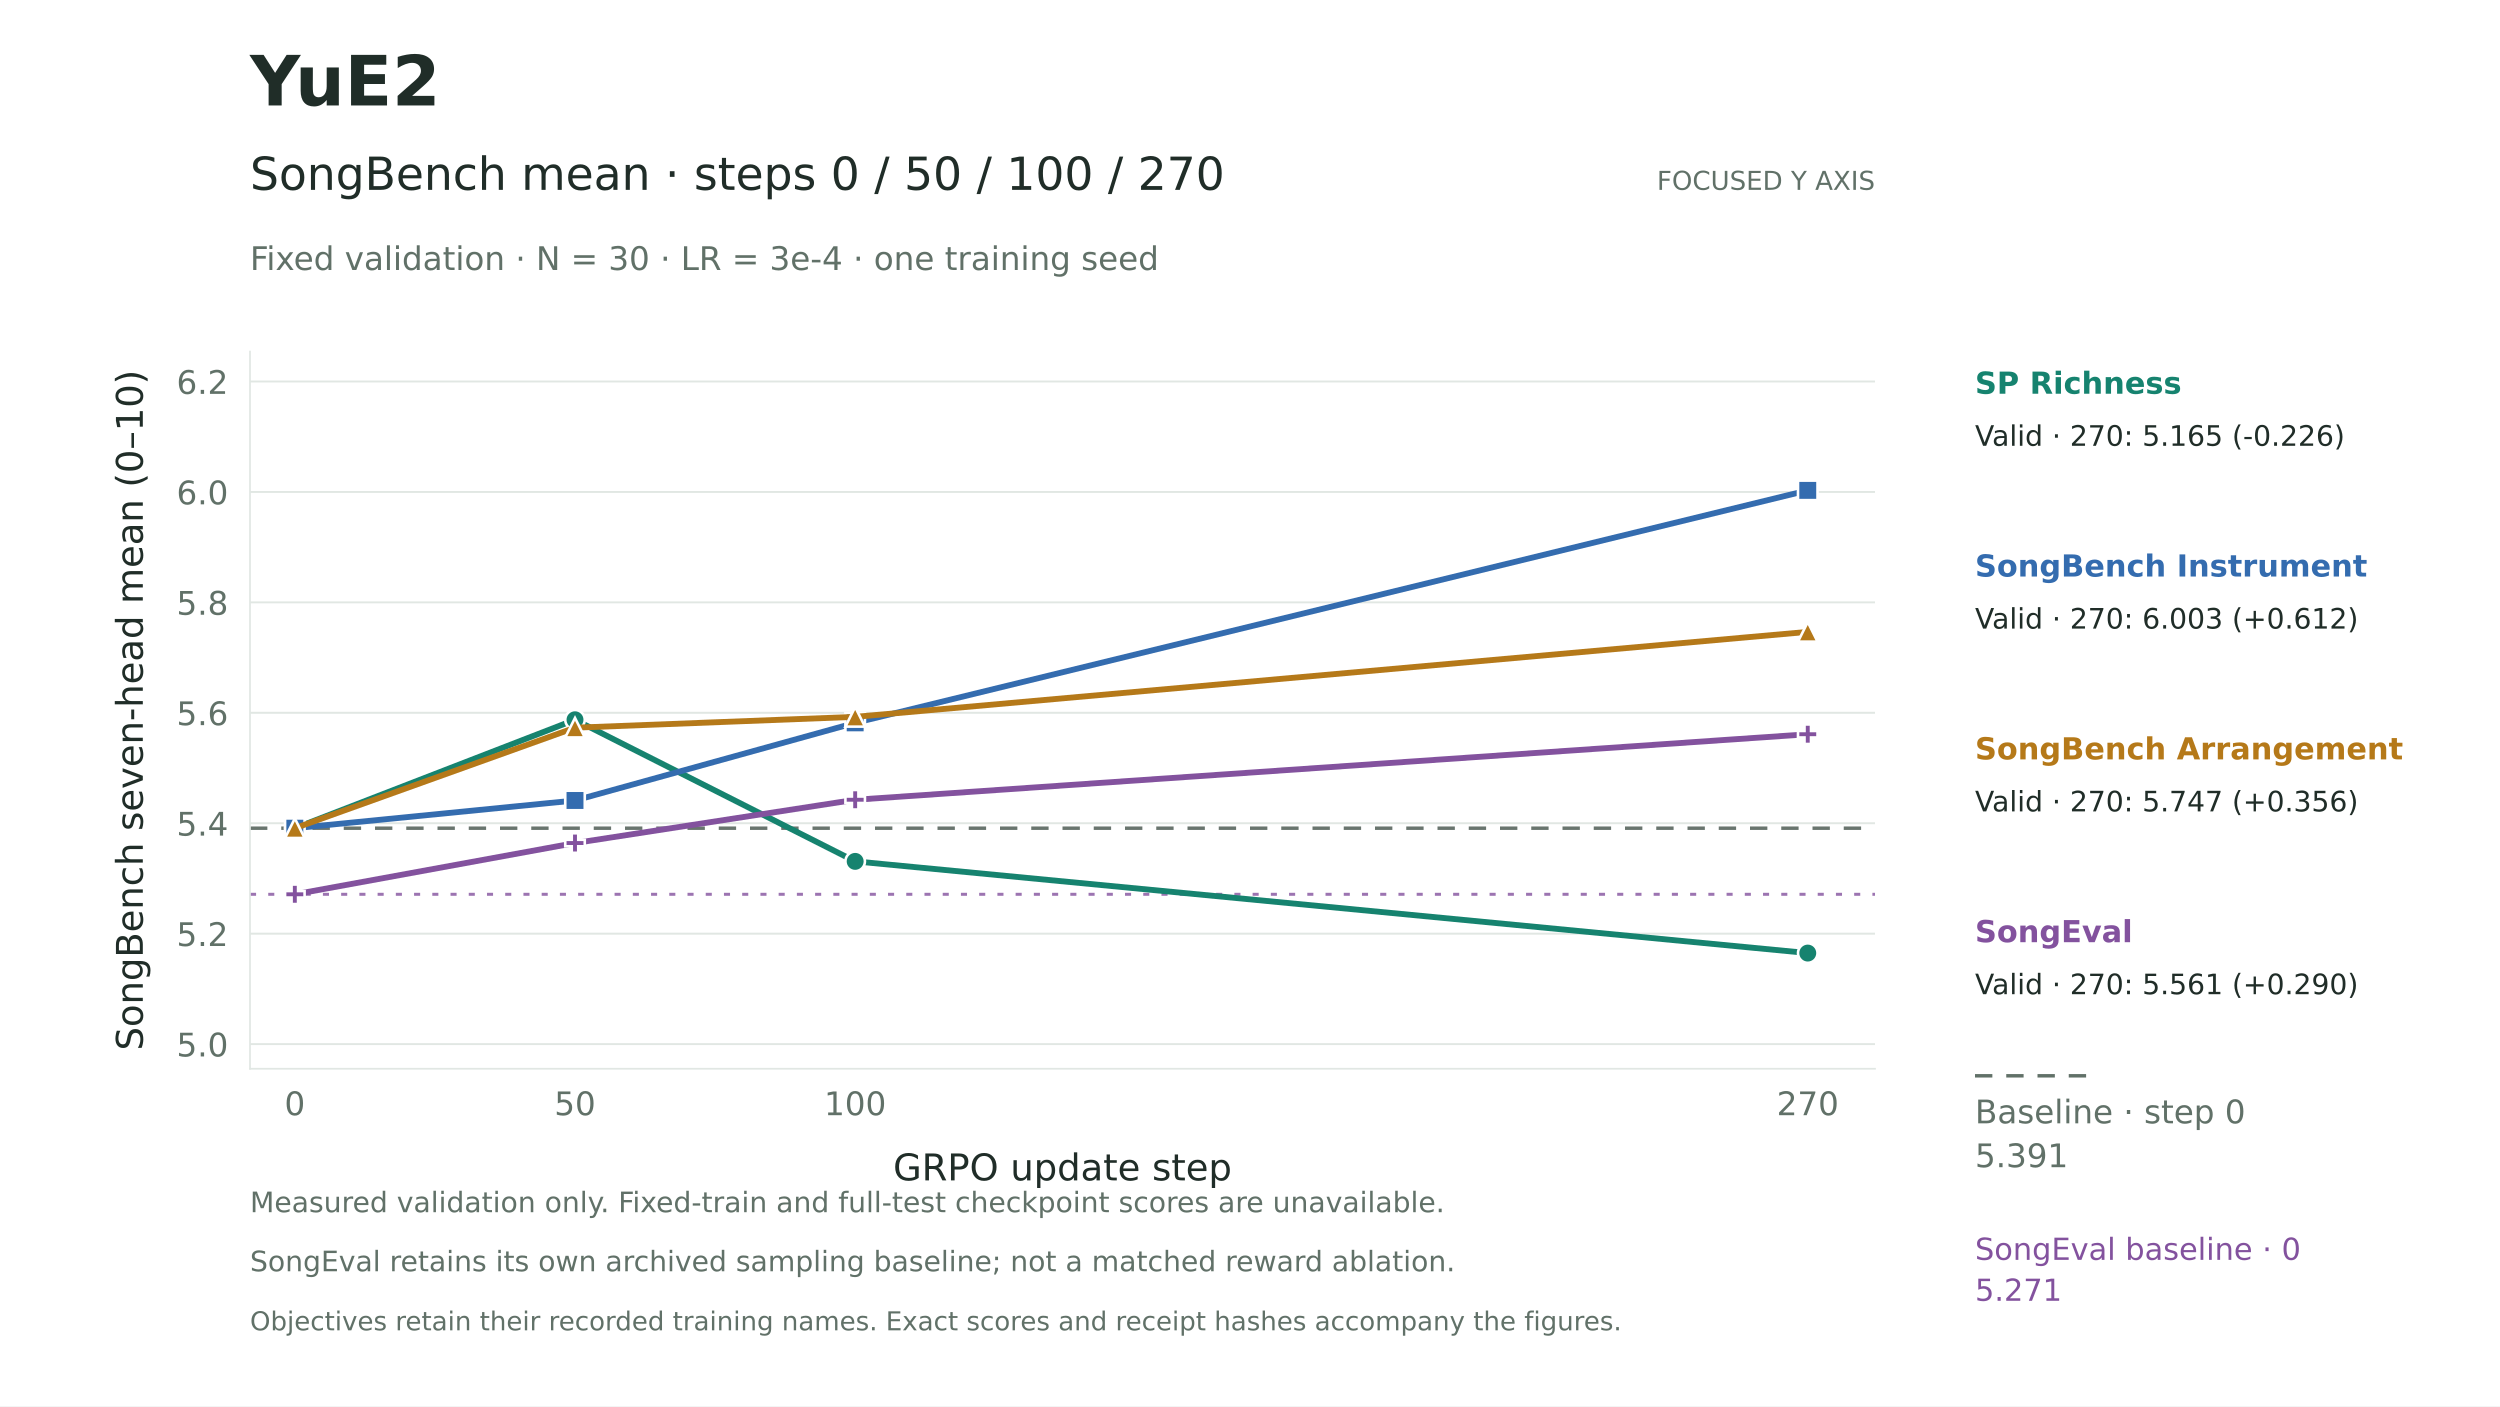
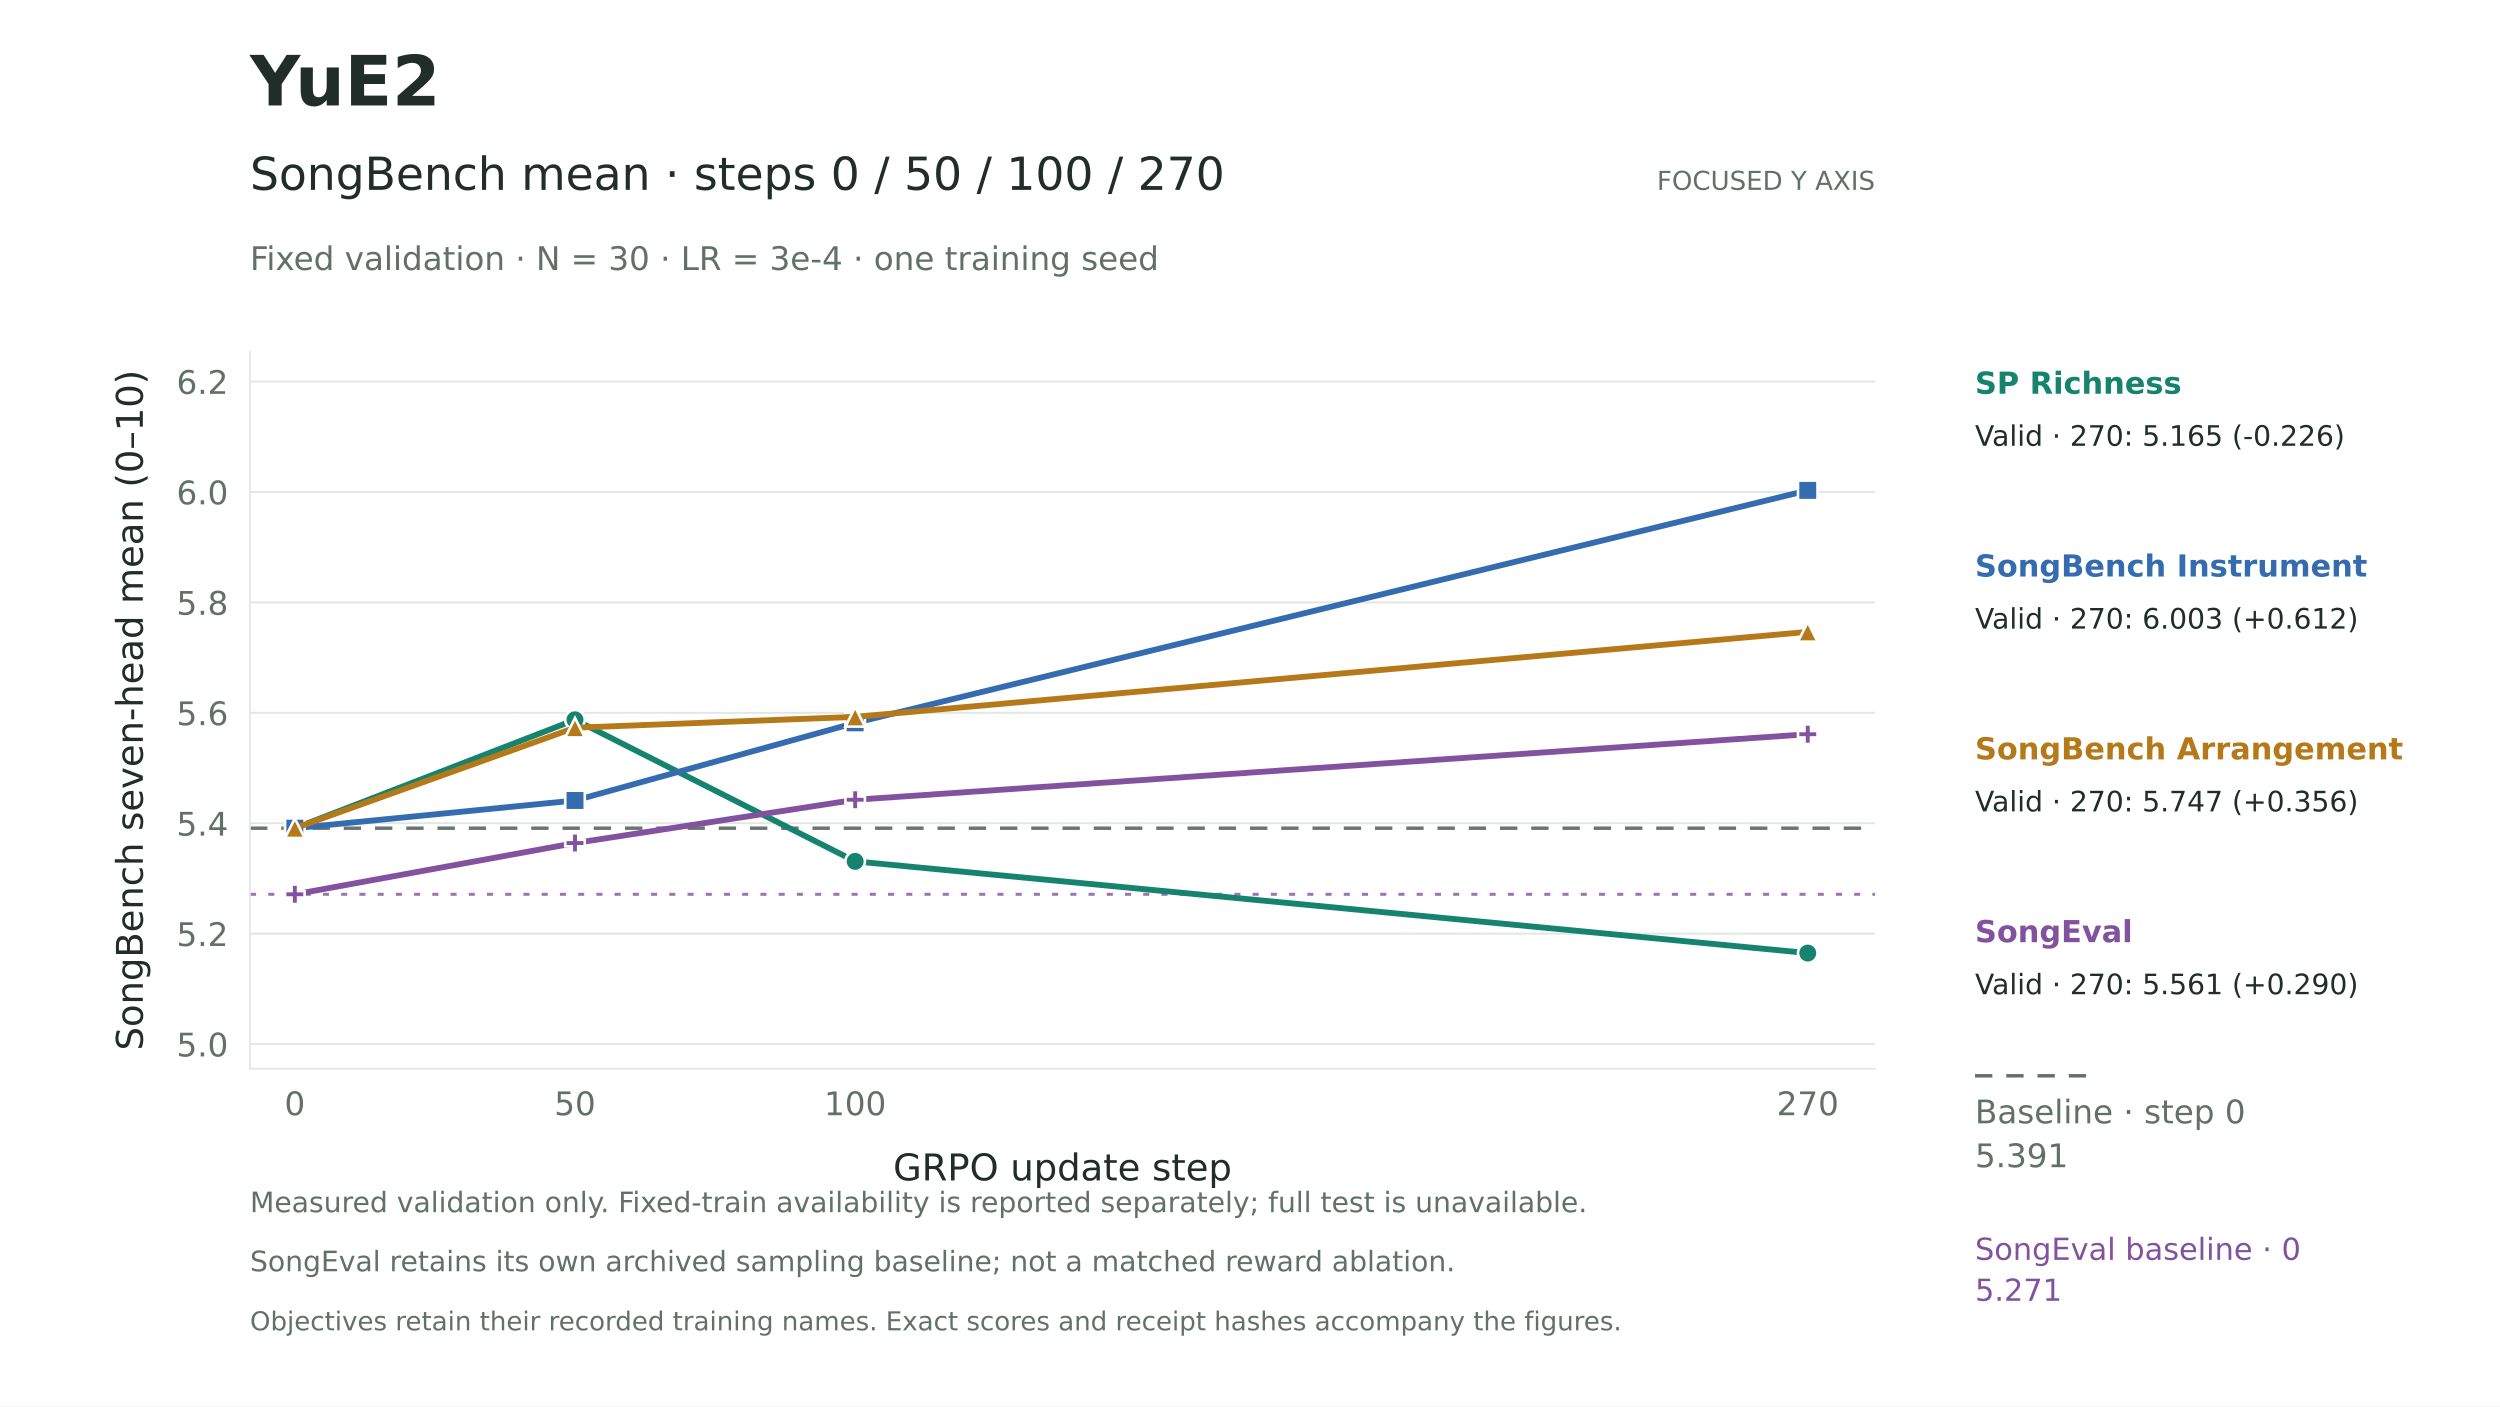
<svg xmlns="http://www.w3.org/2000/svg" xmlns:xlink="http://www.w3.org/1999/xlink" width="1152pt" height="648pt" viewBox="0 0 1152 648" version="1.1">
  <defs>
    <style type="text/css">*{stroke-linejoin: round; stroke-linecap: butt}</style>
  </defs>
  <g id="figure_1">
    <g id="patch_1">
      <path d="M 0 648 L 1152 648 L 1152 0 L 0 0 z " style="fill: #ffffff" />
    </g>
    <g id="axes_1">
      <g id="patch_2">
        <path d="M 115.2 492.48 L 864 492.48 L 864 162 L 115.2 162 z " style="fill: #ffffff" />
      </g>
      <g id="line2d_1">
-         <path d="M 115.2 381.631 L 864 381.631 " clip-path="url(#pc933ae695d)" style="fill: none; stroke-dasharray: 8,6.4; stroke-dashoffset: 0; stroke: #69756e; stroke-width: 1.6" />
+         <path d="M 115.2 381.631 L 864 381.631 " clip-path="url(#p9bfea61bce)" style="fill: none; stroke-dasharray: 8,6.4; stroke-dashoffset: 0; stroke: #69756e; stroke-width: 1.6" />
      </g>
      <g id="line2d_2">
-         <path d="M 115.2 412.09 L 864 412.09 " clip-path="url(#pc933ae695d)" style="fill: none; stroke-dasharray: 2.8,5.6; stroke-dashoffset: 0; stroke: #83529e; stroke-opacity: 0.8; stroke-width: 1.4" />
+         <path d="M 115.2 412.09 L 864 412.09 " clip-path="url(#p9bfea61bce)" style="fill: none; stroke-dasharray: 2.8,5.6; stroke-dashoffset: 0; stroke: #83529e; stroke-opacity: 0.8; stroke-width: 1.4" />
      </g>
      <g id="matplotlib.axis_1">
        <g id="xtick_1">
          <g id="line2d_3" />
          <g id="text_1">
            <text style="font-size: 15px; font-family: 'DejaVu Sans'; text-anchor: middle; fill: #617168" x="135.857" y="513.878" transform="rotate(-0 135.8566 513.8777)">0</text>
          </g>
        </g>
        <g id="xtick_2">
          <g id="line2d_4" />
          <g id="text_2">
            <text style="font-size: 15px; font-family: 'DejaVu Sans'; text-anchor: middle; fill: #617168" x="264.96" y="513.878" transform="rotate(-0 264.96 513.8777)">50</text>
          </g>
        </g>
        <g id="xtick_3">
          <g id="line2d_5" />
          <g id="text_3">
            <text style="font-size: 15px; font-family: 'DejaVu Sans'; text-anchor: middle; fill: #617168" x="394.063" y="513.878" transform="rotate(-0 394.0634 513.8777)">100</text>
          </g>
        </g>
        <g id="xtick_4">
          <g id="line2d_6" />
          <g id="text_4">
            <text style="font-size: 15px; font-family: 'DejaVu Sans'; text-anchor: middle; fill: #617168" x="833.015" y="513.878" transform="rotate(-0 833.0152 513.8777)">270</text>
          </g>
        </g>
        <g id="text_5">
          <text style="font-size: 17px; font-family: 'DejaVu Sans'; text-anchor: middle; fill: #202d28" x="489.6" y="543.915" transform="rotate(-0 489.6 543.9145)">GRPO update step</text>
        </g>
      </g>
      <g id="matplotlib.axis_2">
        <g id="ytick_1">
          <g id="line2d_7">
-             <path d="M 115.2 481.115 L 864 481.115 " clip-path="url(#pc933ae695d)" style="fill: none; stroke: #e1e7e3; stroke-width: 0.9; stroke-linecap: square" />
+             <path d="M 115.2 481.115 L 864 481.115 " clip-path="url(#p9bfea61bce)" style="fill: none; stroke: #e1e7e3; stroke-width: 0.9; stroke-linecap: square" />
          </g>
          <g id="line2d_8" />
          <g id="text_6">
            <text style="font-size: 15px; font-family: 'DejaVu Sans'; text-anchor: end; fill: #617168" x="105.2" y="486.814" transform="rotate(-0 105.2 486.8138)">5.0</text>
          </g>
        </g>
        <g id="ytick_2">
          <g id="line2d_9">
-             <path d="M 115.2 430.23 L 864 430.23 " clip-path="url(#pc933ae695d)" style="fill: none; stroke: #e1e7e3; stroke-width: 0.9; stroke-linecap: square" />
+             <path d="M 115.2 430.23 L 864 430.23 " clip-path="url(#p9bfea61bce)" style="fill: none; stroke: #e1e7e3; stroke-width: 0.9; stroke-linecap: square" />
          </g>
          <g id="line2d_10" />
          <g id="text_7">
            <text style="font-size: 15px; font-family: 'DejaVu Sans'; text-anchor: end; fill: #617168" x="105.2" y="435.929" transform="rotate(-0 105.2 435.9287)">5.2</text>
          </g>
        </g>
        <g id="ytick_3">
          <g id="line2d_11">
-             <path d="M 115.2 379.345 L 864 379.345 " clip-path="url(#pc933ae695d)" style="fill: none; stroke: #e1e7e3; stroke-width: 0.9; stroke-linecap: square" />
+             <path d="M 115.2 379.345 L 864 379.345 " clip-path="url(#p9bfea61bce)" style="fill: none; stroke: #e1e7e3; stroke-width: 0.9; stroke-linecap: square" />
          </g>
          <g id="line2d_12" />
          <g id="text_8">
            <text style="font-size: 15px; font-family: 'DejaVu Sans'; text-anchor: end; fill: #617168" x="105.2" y="385.044" transform="rotate(-0 105.2 385.0436)">5.4</text>
          </g>
        </g>
        <g id="ytick_4">
          <g id="line2d_13">
-             <path d="M 115.2 328.46 L 864 328.46 " clip-path="url(#pc933ae695d)" style="fill: none; stroke: #e1e7e3; stroke-width: 0.9; stroke-linecap: square" />
+             <path d="M 115.2 328.46 L 864 328.46 " clip-path="url(#p9bfea61bce)" style="fill: none; stroke: #e1e7e3; stroke-width: 0.9; stroke-linecap: square" />
          </g>
          <g id="line2d_14" />
          <g id="text_9">
            <text style="font-size: 15px; font-family: 'DejaVu Sans'; text-anchor: end; fill: #617168" x="105.2" y="334.159" transform="rotate(-0 105.2 334.1585)">5.6</text>
          </g>
        </g>
        <g id="ytick_5">
          <g id="line2d_15">
-             <path d="M 115.2 277.575 L 864 277.575 " clip-path="url(#pc933ae695d)" style="fill: none; stroke: #e1e7e3; stroke-width: 0.9; stroke-linecap: square" />
+             <path d="M 115.2 277.575 L 864 277.575 " clip-path="url(#p9bfea61bce)" style="fill: none; stroke: #e1e7e3; stroke-width: 0.9; stroke-linecap: square" />
          </g>
          <g id="line2d_16" />
          <g id="text_10">
            <text style="font-size: 15px; font-family: 'DejaVu Sans'; text-anchor: end; fill: #617168" x="105.2" y="283.273" transform="rotate(-0 105.2 283.2735)">5.8</text>
          </g>
        </g>
        <g id="ytick_6">
          <g id="line2d_17">
-             <path d="M 115.2 226.69 L 864 226.69 " clip-path="url(#pc933ae695d)" style="fill: none; stroke: #e1e7e3; stroke-width: 0.9; stroke-linecap: square" />
+             <path d="M 115.2 226.69 L 864 226.69 " clip-path="url(#p9bfea61bce)" style="fill: none; stroke: #e1e7e3; stroke-width: 0.9; stroke-linecap: square" />
          </g>
          <g id="line2d_18" />
          <g id="text_11">
            <text style="font-size: 15px; font-family: 'DejaVu Sans'; text-anchor: end; fill: #617168" x="105.2" y="232.388" transform="rotate(-0 105.2 232.3884)">6.0</text>
          </g>
        </g>
        <g id="ytick_7">
          <g id="line2d_19">
-             <path d="M 115.2 175.804 L 864 175.804 " clip-path="url(#pc933ae695d)" style="fill: none; stroke: #e1e7e3; stroke-width: 0.9; stroke-linecap: square" />
+             <path d="M 115.2 175.804 L 864 175.804 " clip-path="url(#p9bfea61bce)" style="fill: none; stroke: #e1e7e3; stroke-width: 0.9; stroke-linecap: square" />
          </g>
          <g id="line2d_20" />
          <g id="text_12">
            <text style="font-size: 15px; font-family: 'DejaVu Sans'; text-anchor: end; fill: #617168" x="105.2" y="181.503" transform="rotate(-0 105.2 181.5033)">6.2</text>
          </g>
        </g>
        <g id="text_13">
          <text style="font-size: 17px; font-family: 'DejaVu Sans'; text-anchor: middle; fill: #202d28" x="65.81" y="327.24" transform="rotate(-90 65.80984 327.24)">SongBench seven-head mean (0–10)</text>
        </g>
      </g>
      <g id="patch_3">
        <path d="M 115.2 492.48 L 115.2 162 " style="fill: none; stroke: #e1e7e3; stroke-width: 0.8; stroke-linejoin: miter; stroke-linecap: square" />
      </g>
      <g id="patch_4">
        <path d="M 115.2 492.48 L 864 492.48 " style="fill: none; stroke: #e1e7e3; stroke-width: 0.8; stroke-linejoin: miter; stroke-linecap: square" />
      </g>
      <g id="line2d_21">
-         <path d="M 135.857 381.631 L 264.96 331.666 L 394.063 396.922 L 833.015 439.177 " clip-path="url(#pc933ae695d)" style="fill: none; stroke: #16836f; stroke-width: 2.7; stroke-linecap: square" />
-         <defs>
-           <path id="m34aced68aa" d="M 0 4.5 C 1.193 4.5 2.338 4.026 3.182 3.182 C 4.026 2.338 4.5 1.193 4.5 0 C 4.5 -1.193 4.026 -2.338 3.182 -3.182 C 2.338 -4.026 1.193 -4.5 0 -4.5 C -1.193 -4.5 -2.338 -4.026 -3.182 -3.182 C -4.026 -2.338 -4.5 -1.193 -4.5 0 C -4.5 1.193 -4.026 2.338 -3.182 3.182 C -2.338 4.026 -1.193 4.5 0 4.5 z " style="stroke: #ffffff; stroke-width: 1.2" />
-         </defs>
-         <g clip-path="url(#pc933ae695d)">
-           <use xlink:href="#m34aced68aa" x="135.857" y="381.631" style="fill: #16836f; stroke: #ffffff; stroke-width: 1.2" />
-           <use xlink:href="#m34aced68aa" x="264.96" y="331.666" style="fill: #16836f; stroke: #ffffff; stroke-width: 1.2" />
-           <use xlink:href="#m34aced68aa" x="394.063" y="396.922" style="fill: #16836f; stroke: #ffffff; stroke-width: 1.2" />
-           <use xlink:href="#m34aced68aa" x="833.015" y="439.177" style="fill: #16836f; stroke: #ffffff; stroke-width: 1.2" />
+         <path d="M 135.857 381.631 L 264.96 331.666 L 394.063 396.922 L 833.015 439.177 " clip-path="url(#p9bfea61bce)" style="fill: none; stroke: #16836f; stroke-width: 2.7; stroke-linecap: square" />
+         <defs>
+           <path id="m4888469f2d" d="M 0 4.5 C 1.193 4.5 2.338 4.026 3.182 3.182 C 4.026 2.338 4.5 1.193 4.5 0 C 4.5 -1.193 4.026 -2.338 3.182 -3.182 C 2.338 -4.026 1.193 -4.5 0 -4.5 C -1.193 -4.5 -2.338 -4.026 -3.182 -3.182 C -4.026 -2.338 -4.5 -1.193 -4.5 0 C -4.5 1.193 -4.026 2.338 -3.182 3.182 C -2.338 4.026 -1.193 4.5 0 4.5 z " style="stroke: #ffffff; stroke-width: 1.2" />
+         </defs>
+         <g clip-path="url(#p9bfea61bce)">
+           <use xlink:href="#m4888469f2d" x="135.857" y="381.631" style="fill: #16836f; stroke: #ffffff; stroke-width: 1.2" />
+           <use xlink:href="#m4888469f2d" x="264.96" y="331.666" style="fill: #16836f; stroke: #ffffff; stroke-width: 1.2" />
+           <use xlink:href="#m4888469f2d" x="394.063" y="396.922" style="fill: #16836f; stroke: #ffffff; stroke-width: 1.2" />
+           <use xlink:href="#m4888469f2d" x="833.015" y="439.177" style="fill: #16836f; stroke: #ffffff; stroke-width: 1.2" />
        </g>
      </g>
      <g id="line2d_22">
-         <path d="M 135.857 381.631 L 264.96 368.86 L 394.063 333.089 L 833.015 225.964 " clip-path="url(#pc933ae695d)" style="fill: none; stroke: #346caf; stroke-width: 2.7; stroke-linecap: square" />
-         <defs>
-           <path id="m0275824c79" d="M -4.5 4.5 L 4.5 4.5 L 4.5 -4.5 L -4.5 -4.5 z " style="stroke: #ffffff; stroke-width: 1.2; stroke-linejoin: miter" />
-         </defs>
-         <g clip-path="url(#pc933ae695d)">
-           <use xlink:href="#m0275824c79" x="135.857" y="381.631" style="fill: #346caf; stroke: #ffffff; stroke-width: 1.2; stroke-linejoin: miter" />
-           <use xlink:href="#m0275824c79" x="264.96" y="368.86" style="fill: #346caf; stroke: #ffffff; stroke-width: 1.2; stroke-linejoin: miter" />
-           <use xlink:href="#m0275824c79" x="394.063" y="333.089" style="fill: #346caf; stroke: #ffffff; stroke-width: 1.2; stroke-linejoin: miter" />
-           <use xlink:href="#m0275824c79" x="833.015" y="225.964" style="fill: #346caf; stroke: #ffffff; stroke-width: 1.2; stroke-linejoin: miter" />
+         <path d="M 135.857 381.631 L 264.96 368.86 L 394.063 333.089 L 833.015 225.964 " clip-path="url(#p9bfea61bce)" style="fill: none; stroke: #346caf; stroke-width: 2.7; stroke-linecap: square" />
+         <defs>
+           <path id="m2f9a22ca14" d="M -4.5 4.5 L 4.5 4.5 L 4.5 -4.5 L -4.5 -4.5 z " style="stroke: #ffffff; stroke-width: 1.2; stroke-linejoin: miter" />
+         </defs>
+         <g clip-path="url(#p9bfea61bce)">
+           <use xlink:href="#m2f9a22ca14" x="135.857" y="381.631" style="fill: #346caf; stroke: #ffffff; stroke-width: 1.2; stroke-linejoin: miter" />
+           <use xlink:href="#m2f9a22ca14" x="264.96" y="368.86" style="fill: #346caf; stroke: #ffffff; stroke-width: 1.2; stroke-linejoin: miter" />
+           <use xlink:href="#m2f9a22ca14" x="394.063" y="333.089" style="fill: #346caf; stroke: #ffffff; stroke-width: 1.2; stroke-linejoin: miter" />
+           <use xlink:href="#m2f9a22ca14" x="833.015" y="225.964" style="fill: #346caf; stroke: #ffffff; stroke-width: 1.2; stroke-linejoin: miter" />
        </g>
      </g>
      <g id="line2d_23">
-         <path d="M 135.857 381.631 L 264.96 335.319 L 394.063 330.322 L 833.015 291.158 " clip-path="url(#pc933ae695d)" style="fill: none; stroke: #b57919; stroke-width: 2.7; stroke-linecap: square" />
-         <defs>
-           <path id="m37ad2f9128" d="M 0 -4.5 L -4.5 4.5 L 4.5 4.5 z " style="stroke: #ffffff; stroke-width: 1.2; stroke-linejoin: miter" />
-         </defs>
-         <g clip-path="url(#pc933ae695d)">
-           <use xlink:href="#m37ad2f9128" x="135.857" y="381.631" style="fill: #b57919; stroke: #ffffff; stroke-width: 1.2; stroke-linejoin: miter" />
-           <use xlink:href="#m37ad2f9128" x="264.96" y="335.319" style="fill: #b57919; stroke: #ffffff; stroke-width: 1.2; stroke-linejoin: miter" />
-           <use xlink:href="#m37ad2f9128" x="394.063" y="330.322" style="fill: #b57919; stroke: #ffffff; stroke-width: 1.2; stroke-linejoin: miter" />
-           <use xlink:href="#m37ad2f9128" x="833.015" y="291.158" style="fill: #b57919; stroke: #ffffff; stroke-width: 1.2; stroke-linejoin: miter" />
+         <path d="M 135.857 381.631 L 264.96 335.319 L 394.063 330.322 L 833.015 291.158 " clip-path="url(#p9bfea61bce)" style="fill: none; stroke: #b57919; stroke-width: 2.7; stroke-linecap: square" />
+         <defs>
+           <path id="m0a3f793c2a" d="M 0 -4.5 L -4.5 4.5 L 4.5 4.5 z " style="stroke: #ffffff; stroke-width: 1.2; stroke-linejoin: miter" />
+         </defs>
+         <g clip-path="url(#p9bfea61bce)">
+           <use xlink:href="#m0a3f793c2a" x="135.857" y="381.631" style="fill: #b57919; stroke: #ffffff; stroke-width: 1.2; stroke-linejoin: miter" />
+           <use xlink:href="#m0a3f793c2a" x="264.96" y="335.319" style="fill: #b57919; stroke: #ffffff; stroke-width: 1.2; stroke-linejoin: miter" />
+           <use xlink:href="#m0a3f793c2a" x="394.063" y="330.322" style="fill: #b57919; stroke: #ffffff; stroke-width: 1.2; stroke-linejoin: miter" />
+           <use xlink:href="#m0a3f793c2a" x="833.015" y="291.158" style="fill: #b57919; stroke: #ffffff; stroke-width: 1.2; stroke-linejoin: miter" />
        </g>
      </g>
      <g id="line2d_24">
-         <path d="M 135.857 412.09 L 264.96 388.471 L 394.063 368.526 L 833.015 338.33 " clip-path="url(#pc933ae695d)" style="fill: none; stroke: #83529e; stroke-width: 2.7; stroke-linecap: square" />
-         <defs>
-           <path id="m8d078ecbcb" d="M -1.5 4.5 L 1.5 4.5 L 1.5 1.5 L 4.5 1.5 L 4.5 -1.5 L 1.5 -1.5 L 1.5 -4.5 L -1.5 -4.5 L -1.5 -1.5 L -4.5 -1.5 L -4.5 1.5 L -1.5 1.5 z " style="stroke: #ffffff; stroke-width: 1.2; stroke-linejoin: miter" />
-         </defs>
-         <g clip-path="url(#pc933ae695d)">
-           <use xlink:href="#m8d078ecbcb" x="135.857" y="412.09" style="fill: #83529e; stroke: #ffffff; stroke-width: 1.2; stroke-linejoin: miter" />
-           <use xlink:href="#m8d078ecbcb" x="264.96" y="388.471" style="fill: #83529e; stroke: #ffffff; stroke-width: 1.2; stroke-linejoin: miter" />
-           <use xlink:href="#m8d078ecbcb" x="394.063" y="368.526" style="fill: #83529e; stroke: #ffffff; stroke-width: 1.2; stroke-linejoin: miter" />
-           <use xlink:href="#m8d078ecbcb" x="833.015" y="338.33" style="fill: #83529e; stroke: #ffffff; stroke-width: 1.2; stroke-linejoin: miter" />
+         <path d="M 135.857 412.09 L 264.96 388.471 L 394.063 368.526 L 833.015 338.33 " clip-path="url(#p9bfea61bce)" style="fill: none; stroke: #83529e; stroke-width: 2.7; stroke-linecap: square" />
+         <defs>
+           <path id="mcb354c9f10" d="M -1.5 4.5 L 1.5 4.5 L 1.5 1.5 L 4.5 1.5 L 4.5 -1.5 L 1.5 -1.5 L 1.5 -4.5 L -1.5 -4.5 L -1.5 -1.5 L -4.5 -1.5 L -4.5 1.5 L -1.5 1.5 z " style="stroke: #ffffff; stroke-width: 1.2; stroke-linejoin: miter" />
+         </defs>
+         <g clip-path="url(#p9bfea61bce)">
+           <use xlink:href="#mcb354c9f10" x="135.857" y="412.09" style="fill: #83529e; stroke: #ffffff; stroke-width: 1.2; stroke-linejoin: miter" />
+           <use xlink:href="#mcb354c9f10" x="264.96" y="388.471" style="fill: #83529e; stroke: #ffffff; stroke-width: 1.2; stroke-linejoin: miter" />
+           <use xlink:href="#mcb354c9f10" x="394.063" y="368.526" style="fill: #83529e; stroke: #ffffff; stroke-width: 1.2; stroke-linejoin: miter" />
+           <use xlink:href="#mcb354c9f10" x="833.015" y="338.33" style="fill: #83529e; stroke: #ffffff; stroke-width: 1.2; stroke-linejoin: miter" />
        </g>
      </g>
    </g>
    <g id="line2d_25">
      <path d="M 910.08 495.72 L 961.92 495.72 " style="fill: none; stroke-dasharray: 8,6.4; stroke-dashoffset: 0; stroke: #617168; stroke-width: 1.6" />
    </g>
    <g id="text_14">
      <text style="font-weight: 700; font-size: 32px; font-family: 'DejaVu Sans'; text-anchor: start; fill: #202d28" x="115.2" y="48.6" transform="rotate(-0 115.2 48.6)">YuE2</text>
    </g>
    <g id="text_15">
      <text style="font-size: 21px; font-family: 'DejaVu Sans'; text-anchor: start; fill: #202d28" x="115.2" y="87.48" transform="rotate(-0 115.2 87.48)">SongBench mean · steps 0 / 50 / 100 / 270</text>
    </g>
    <g id="text_16">
      <text style="font-size: 15px; font-family: 'DejaVu Sans'; text-anchor: start; fill: #617168" x="115.2" y="124.416" transform="rotate(-0 115.2 124.416)">Fixed validation · N = 30 · LR = 3e-4 · one training seed</text>
    </g>
    <g id="text_17">
      <text style="font-size: 12px; font-family: 'DejaVu Sans'; text-anchor: end; fill: #617168" x="864" y="87.48" transform="rotate(-0 864 87.48)">FOCUSED Y AXIS</text>
    </g>
    <g id="text_18">
      <text style="font-weight: 700; font-size: 14px; font-family: 'DejaVu Sans'; text-anchor: start; fill: #16836f" x="910.08" y="181.44" transform="rotate(-0 910.08 181.44)">SP Richness</text>
    </g>
    <g id="text_19">
      <text style="font-size: 13px; font-family: 'DejaVu Sans'; text-anchor: start; fill: #202d28" x="910.08" y="205.416" transform="rotate(-0 910.08 205.416)">Valid · 270: 5.165  (-0.226)</text>
    </g>
    <g id="text_20">
      <text style="font-weight: 700; font-size: 14px; font-family: 'DejaVu Sans'; text-anchor: start; fill: #346caf" x="910.08" y="265.68" transform="rotate(-0 910.08 265.68)">SongBench Instrument</text>
    </g>
    <g id="text_21">
      <text style="font-size: 13px; font-family: 'DejaVu Sans'; text-anchor: start; fill: #202d28" x="910.08" y="289.656" transform="rotate(-0 910.08 289.656)">Valid · 270: 6.003  (+0.612)</text>
    </g>
    <g id="text_22">
      <text style="font-weight: 700; font-size: 14px; font-family: 'DejaVu Sans'; text-anchor: start; fill: #b57919" x="910.08" y="349.92" transform="rotate(-0 910.08 349.92)">SongBench Arrangement</text>
    </g>
    <g id="text_23">
      <text style="font-size: 13px; font-family: 'DejaVu Sans'; text-anchor: start; fill: #202d28" x="910.08" y="373.896" transform="rotate(-0 910.08 373.896)">Valid · 270: 5.747  (+0.356)</text>
    </g>
    <g id="text_24">
      <text style="font-weight: 700; font-size: 14px; font-family: 'DejaVu Sans'; text-anchor: start; fill: #83529e" x="910.08" y="434.16" transform="rotate(-0 910.08 434.16)">SongEval</text>
    </g>
    <g id="text_25">
      <text style="font-size: 13px; font-family: 'DejaVu Sans'; text-anchor: start; fill: #202d28" x="910.08" y="458.136" transform="rotate(-0 910.08 458.136)">Valid · 270: 5.561  (+0.290)</text>
    </g>
    <g id="text_26">
      <text style="font-size: 15px; font-family: 'DejaVu Sans'; fill: #617168" transform="translate(910.08 517.624)">Baseline · step 0</text>
      <text style="font-size: 15px; font-family: 'DejaVu Sans'; fill: #617168" transform="translate(910.08 537.84)">5.391</text>
    </g>
    <g id="text_27">
      <text style="font-size: 14px; font-family: 'DejaVu Sans'; fill: #83529e" transform="translate(910.08 580.5317)">SongEval baseline · 0</text>
      <text style="font-size: 14px; font-family: 'DejaVu Sans'; fill: #83529e" transform="translate(910.08 599.4)">5.271</text>
    </g>
    <g id="text_28">
-       <text style="font-size: 13px; font-family: 'DejaVu Sans'; text-anchor: start; fill: #617168" x="115.2" y="558.576" transform="rotate(-0 115.2 558.576)">Measured validation only. Fixed-train and full-test checkpoint scores are unavailable.</text>
+       <text style="font-size: 13px; font-family: 'DejaVu Sans'; text-anchor: start; fill: #617168" x="115.2" y="558.576" transform="rotate(-0 115.2 558.576)">Measured validation only. Fixed-train availability is reported separately; full test is unavailable.</text>
    </g>
    <g id="text_29">
      <text style="font-size: 13px; font-family: 'DejaVu Sans'; text-anchor: start; fill: #617168" x="115.2" y="585.792" transform="rotate(-0 115.2 585.792)">SongEval retains its own archived sampling baseline; not a matched reward ablation.</text>
    </g>
    <g id="text_30">
      <text style="font-size: 12px; font-family: 'DejaVu Sans'; text-anchor: start; fill: #617168" x="115.2" y="613.008" transform="rotate(-0 115.2 613.008)">Objectives retain their recorded training names. Exact scores and receipt hashes accompany the figures.</text>
    </g>
  </g>
  <defs>
-     <clipPath id="pc933ae695d">
+     <clipPath id="p9bfea61bce">
      <rect x="115.2" y="162" width="748.8" height="330.48" />
    </clipPath>
  </defs>
</svg>
